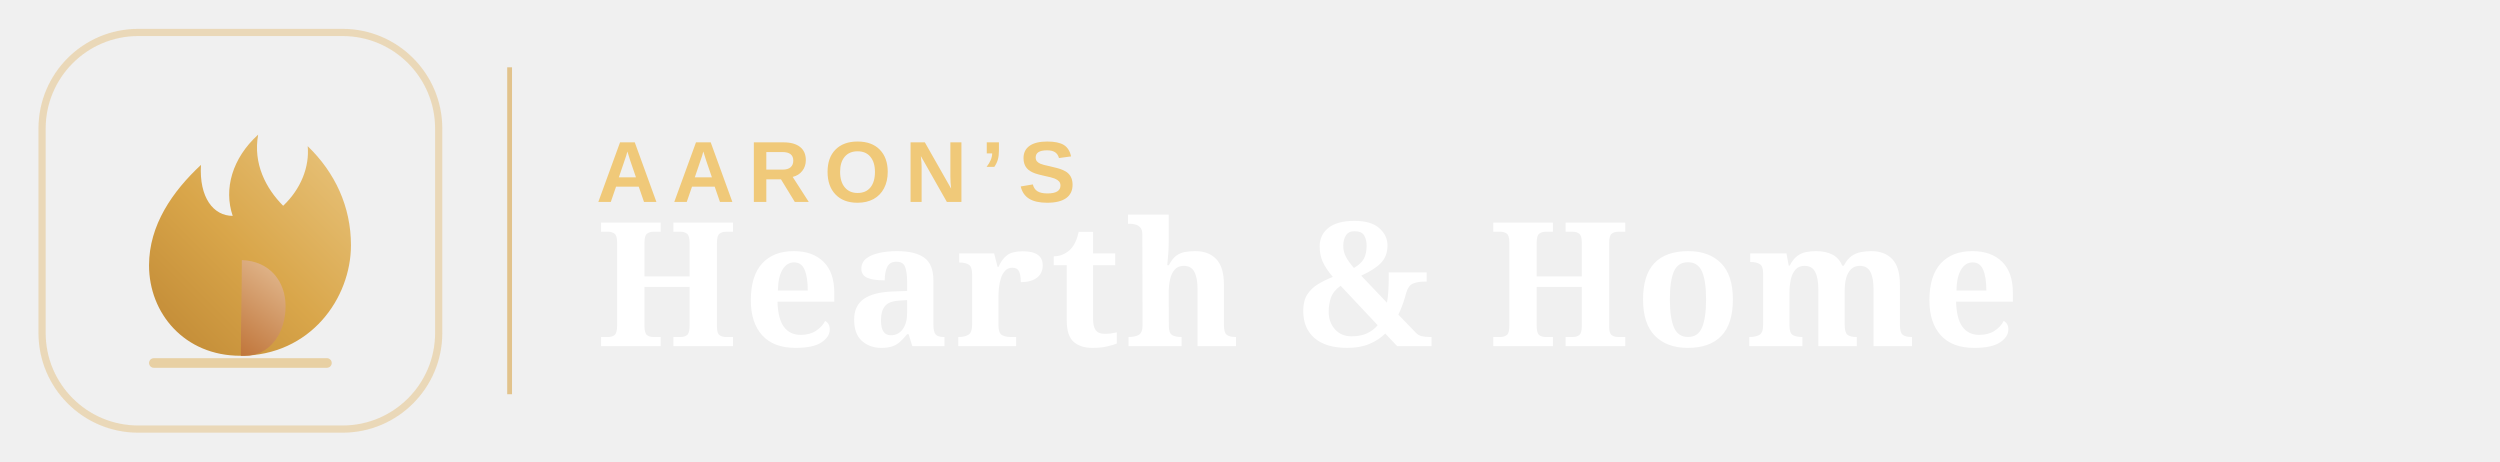
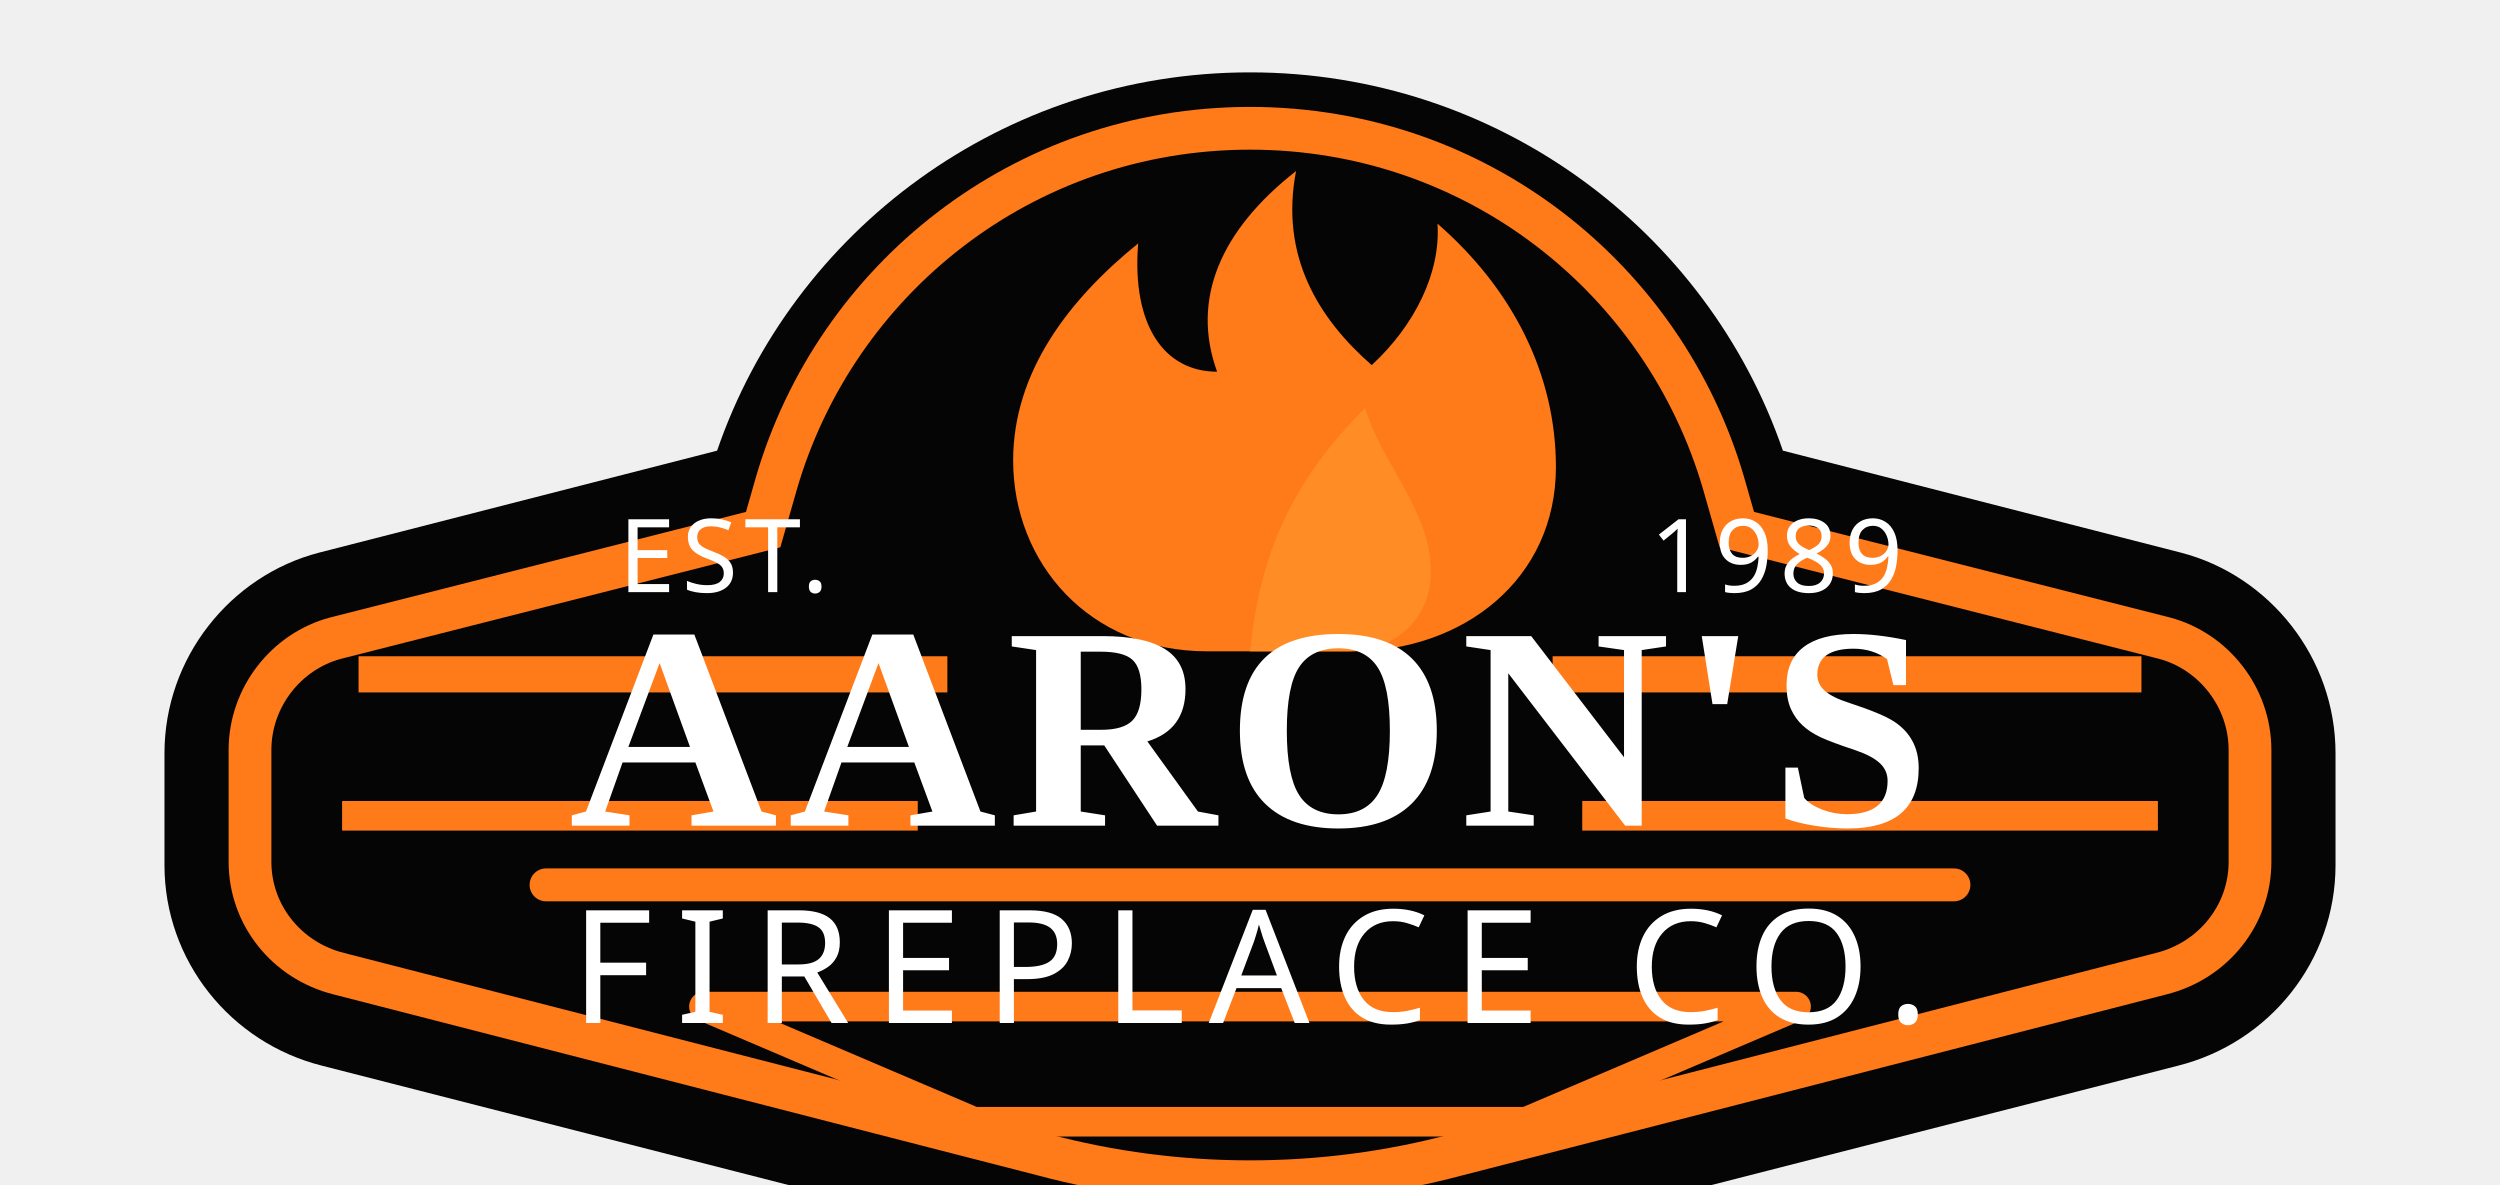
- <svg xmlns="http://www.w3.org/2000/svg" viewBox="0 0 520 96" fill="none">
-   <defs>
-     <linearGradient id="ahh-gold-light" x1="0" y1="84" x2="84" y2="0" gradientUnits="userSpaceOnUse">
-       <stop offset="0" stop-color="#A66A1F" />
-       <stop offset="0.48" stop-color="#D9A64A" />
-       <stop offset="1" stop-color="#F7E1AE" />
-     </linearGradient>
-     <linearGradient id="ahh-ember-light" x1="26" y1="62" x2="52" y2="28" gradientUnits="userSpaceOnUse">
-       <stop offset="0" stop-color="#B86526" />
-       <stop offset="1" stop-color="#FFF3D8" />
-     </linearGradient>
-   </defs>
-   <g transform="translate(8 6)">
-     <rect x="0.75" y="0.75" width="82.5" height="82.5" rx="20" stroke="#E5C58A" stroke-opacity="0.55" stroke-width="1.5" />
-     <path d="M42 68c-11.6 0-19-8.8-19-18.8 0-8.4 4.9-15.4 10.8-20.9-.4 6.8 2.6 10.6 6.6 10.6-1.9-5.6-.1-12 5.3-16.9-1.1 6 1.6 11.2 5.2 14.8 3.7-3.5 5.5-8.1 5.1-12.4 5.7 5.5 9 12.6 9 20.6 0 11-8.4 23-23 23Z" fill="url(#ahh-gold-light)" />
-     <path d="M42.1 68c0-6.7.2-13.3.2-19.9 5.8.2 9.1 4.4 9.1 9.6 0 5.6-3.3 10.3-8.4 10.3h-.9Z" fill="url(#ahh-ember-light)" />
-     <path d="M24 69.5h36" stroke="#E5C58A" stroke-width="2" stroke-linecap="round" opacity="0.75" />
+ <svg xmlns="http://www.w3.org/2000/svg" viewBox="0 0 760 360" role="img" aria-labelledby="title desc">
+   <path d="M380 22c75 0 139 48 162 115l121 31c27 7 47 32 47 61v34c0 29-20 54-48 61l-215 55c-44 11-90 11-134 0L98 324c-28-7-48-32-48-61v-34c0-29 20-54 47-61l121-31C241 70 305 22 380 22Z" fill="#050505" />
+   <path d="M380 39c69 0 126 46 144 108l4 14 130 33c15 4 26 18 26 34v34c0 16-11 30-27 34l-214 55c-41 11-85 11-126 0L103 296c-16-4-27-18-27-34v-34c0-16 11-30 26-34l130-33 4-14C254 85 311 39 380 39Z" fill="#050505" stroke="#ff7a18" stroke-width="13" />
+   <path d="M166 269h428" stroke="#ff7a18" stroke-width="10" stroke-linecap="round" />
+   <path d="M214 306h332l-82 35H296l-82-35Z" fill="none" stroke="#ff7a18" stroke-width="9" stroke-linejoin="round" />
+   <path d="M288 205H109" stroke="#ff7a18" stroke-width="11" />
+   <path d="M651 205H472" stroke="#ff7a18" stroke-width="11" />
+   <path d="M279 248H104" stroke="#ff7a18" stroke-width="9" />
+   <path d="M656 248H481" stroke="#ff7a18" stroke-width="9" />
+   <g transform="translate(295 72)">
+     <path d="M72 126c-36 0-59-27-59-58 0-27 17-49 38-66-2 25 8 39 24 39-8-22 1-43 24-61-5 26 7 45 23 59 13-12 21-28 20-43 23 20 36 46 36 74 0 34-28 56-62 56H72Z" fill="#ff7a18" />
+     <path d="M85 126c3-30 13-52 35-74 5 17 20 31 20 50 0 14-11 24-25 24H85Z" fill="#ff8c24" />
  </g>
-   <line x1="106" y1="14" x2="106" y2="82" stroke="#D9A64A" stroke-opacity="0.6" />
-   <text x="124" y="42" font-family="'Avenir Next', 'Montserrat', 'Segoe UI', Arial, sans-serif" font-size="18" font-weight="600" letter-spacing="2.8" fill="#F0C979">AARON’S</text>
-   <text x="124" y="72" font-family="'Didot', 'Bodoni MT', 'Playfair Display', Georgia, serif" font-size="36" font-weight="600" letter-spacing="1" fill="#FFFFFF">Hearth &amp; Home</text>
+   <text x="220" y="180" text-anchor="middle" font-family="Impact, 'Arial Black', sans-serif" font-size="31" fill="#fff" letter-spacing="2">EST.</text>
+   <text x="540" y="180" text-anchor="middle" font-family="Impact, 'Arial Black', sans-serif" font-size="31" fill="#fff" letter-spacing="2">1989</text>
+   <text x="380" y="251" text-anchor="middle" font-family="Georgia, 'Times New Roman', serif" font-size="88" font-weight="900" fill="#fff" letter-spacing="3">AARON'S</text>
+   <text x="380" y="311" text-anchor="middle" font-family="Impact, 'Arial Black', sans-serif" font-size="48" fill="#fff" letter-spacing="7">FIREPLACE CO.</text>
</svg>
